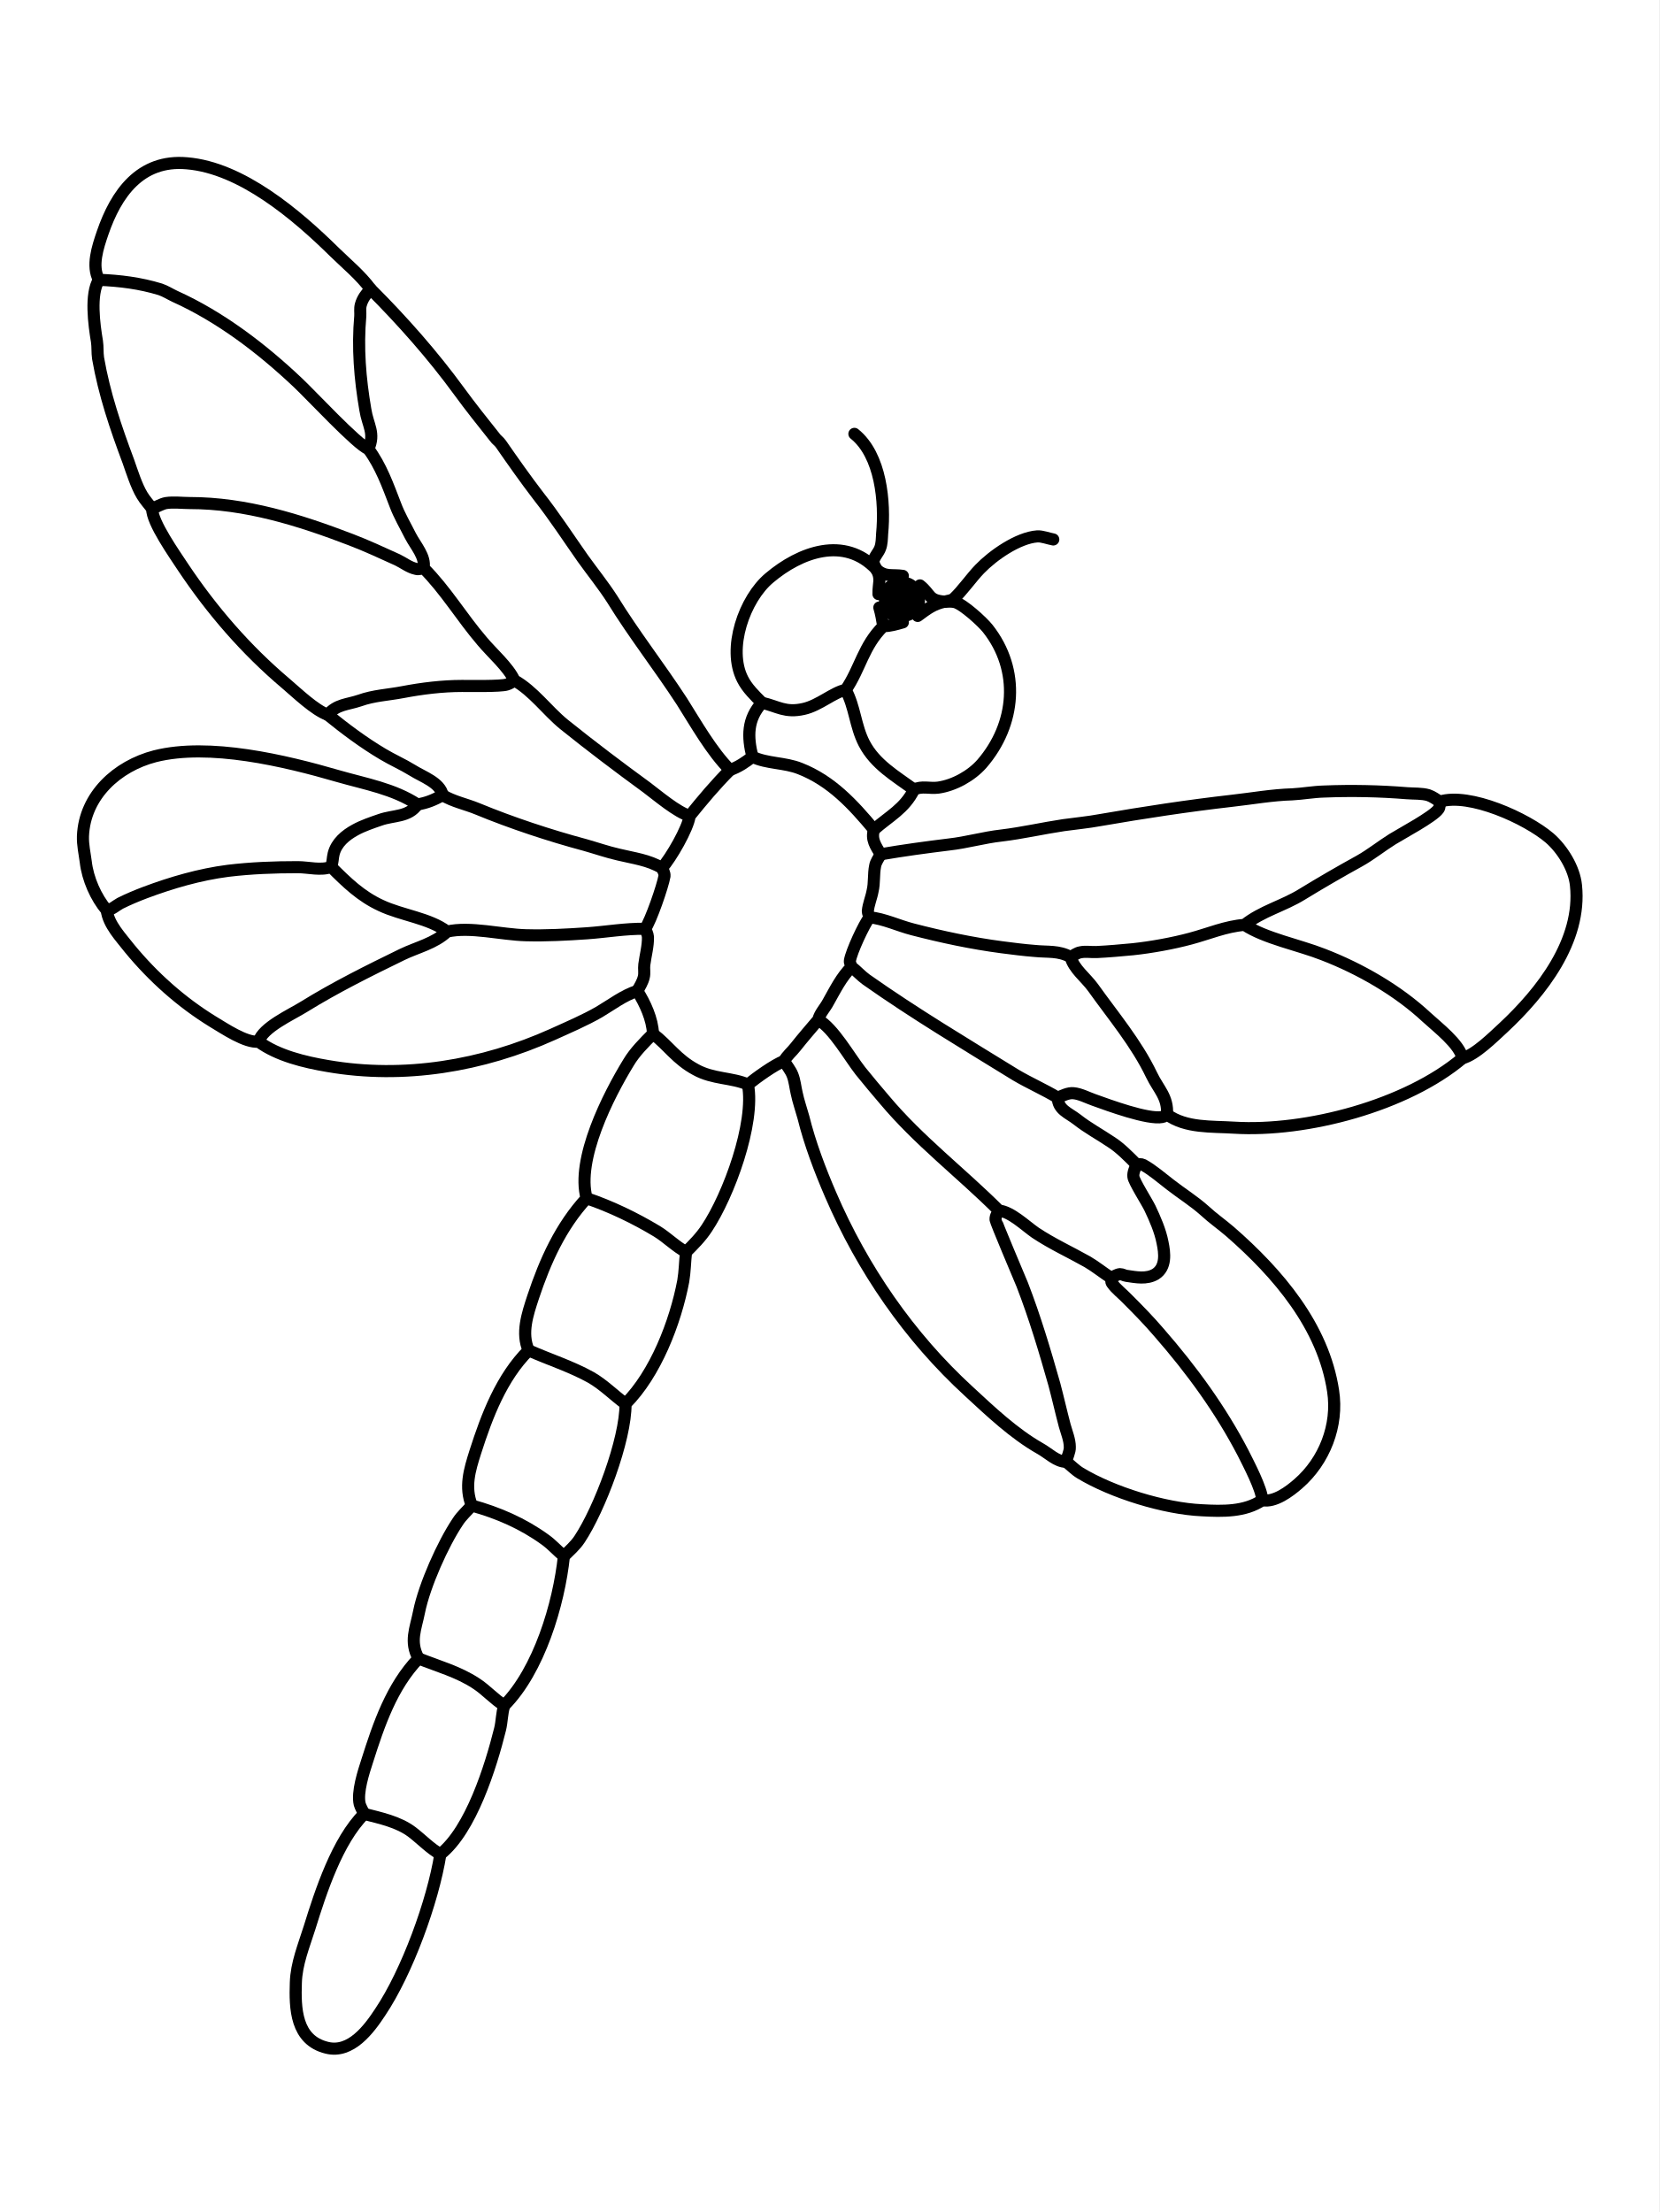
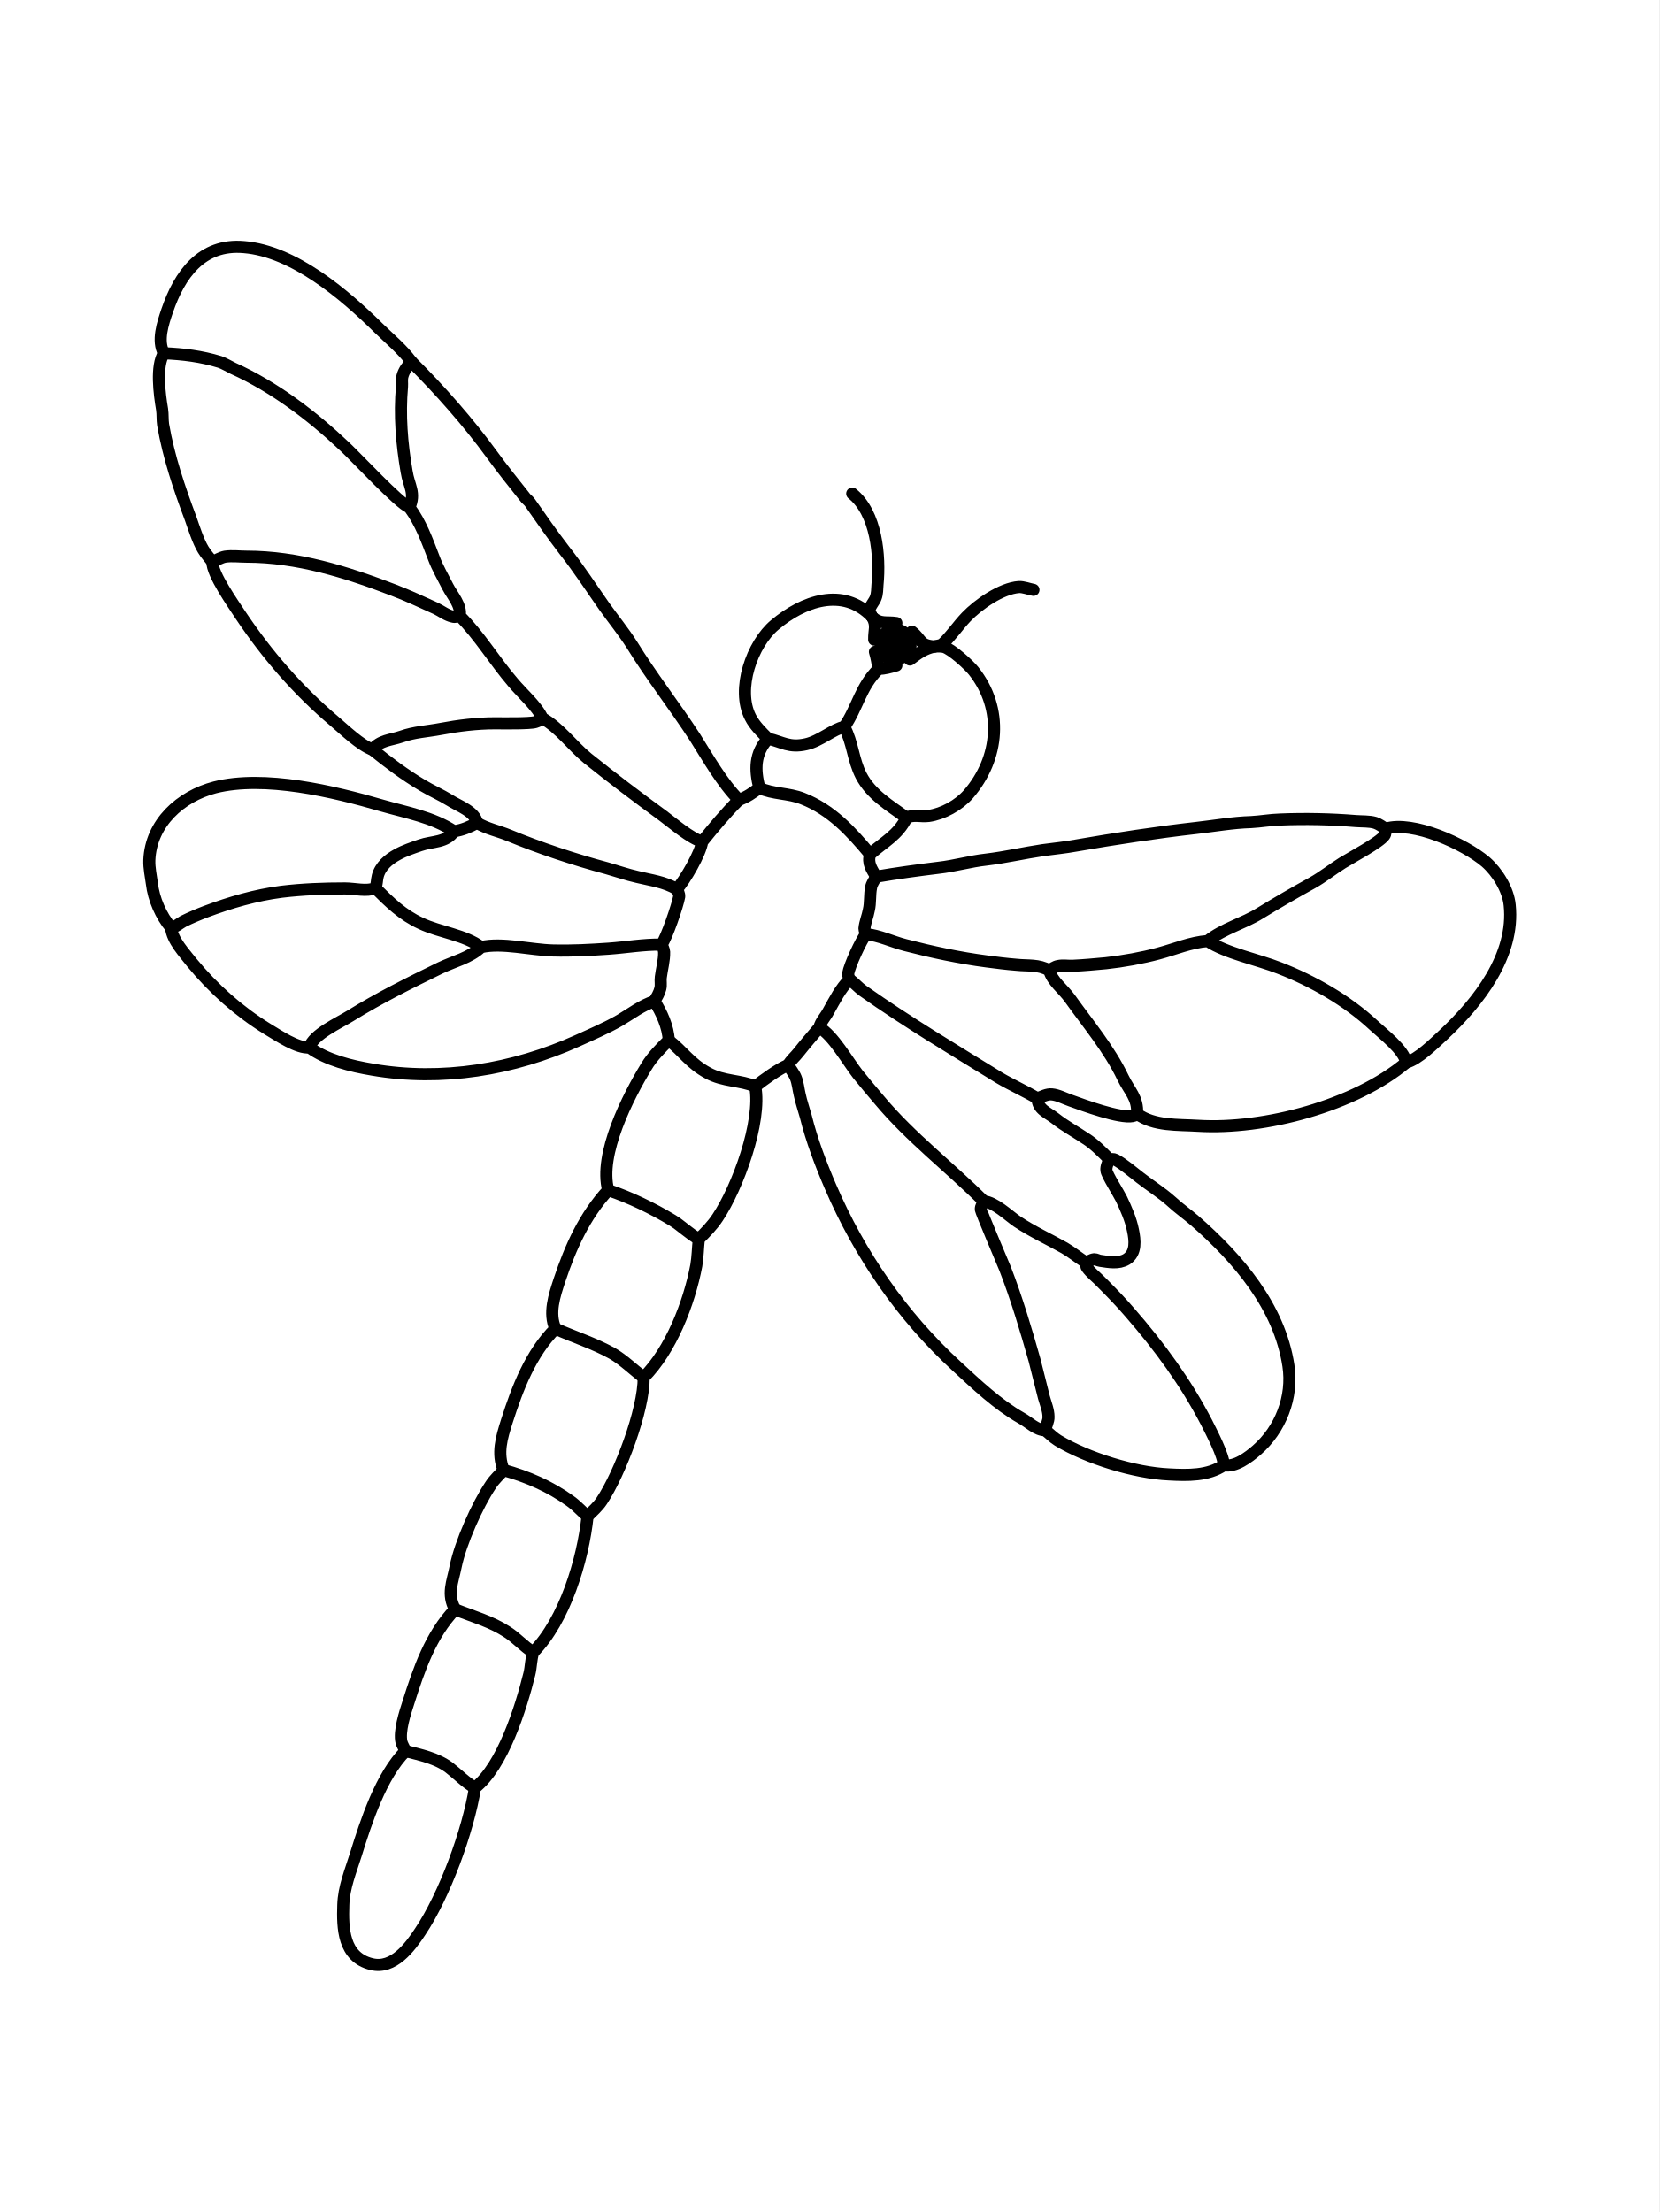
<svg xmlns="http://www.w3.org/2000/svg" version="1.1" viewBox="0 0 600 800" width="5.715in" height="7.62in" role="img" aria-label="The Dragonfly, a picture to color">
  <rect width="600" height="800" fill="#fff" />
-   <g transform="translate(-3.732 -5.168) scale(1.013)" fill="#fff" data-bw="white" stroke="#000" stroke-width="4.318" stroke-linecap="round" stroke-linejoin="round">
-     <path fill="none" stroke-width="4.318" d="M39 105 C46.5 105.3 53.7 106.2 60.9 108.4 C62.7 109 64.4 110.1 66.1 110.9 C82.3 118.2 97.1 129.5 110 141.7 C114.7 146.1 131.2 163.9 135.2 165.4 M136 108.3 C134.4 110 133.1 111.7 132.5 113.9 C132.1 115.3 132.4 116.7 132.3 118 C131.3 129.2 132.2 140.3 134.1 151.3 C135 157.1 137.7 159.7 135.2 165.4 M135.2 165.4 C139.7 171.5 142.1 178.3 144.8 185.3 C146.2 189.1 148.4 192.8 150.2 196.4 C152 199.9 155.7 203.9 154.9 207.9 M58 186.7 C59.6 186.1 61.3 185 63 184.7 C65.7 184.3 68.7 184.7 71.4 184.7 C91.3 184.7 110.5 190.7 129 197.8 C134.5 199.9 140.1 202.5 145.6 205 C147.7 206 149.8 207.7 152.2 208.2 C153.2 208.5 153.9 208.1 154.9 207.9 M154.9 207.9 C162.8 215.8 168.5 225.5 175.8 234 C179.2 238.1 185.3 243.4 187.3 248 M316.5 208.3 C318.5 211.8 317.2 213.4 317.3 217.2 M341 219.9 C336.8 220.8 334.7 222.5 331.3 225 M319 228.7 C321.5 228.6 323.6 228 326 227.3 M319 228.7 C311.9 235.7 310.8 243.8 305.6 251.4 M319 228.7 C318.6 226.4 318.3 224.3 317.6 222 M187.3 248 C194.1 251.8 199 258.8 205 263.7 C214.7 271.5 224.5 278.9 234.5 286.2 C238.5 289.2 245.4 295.1 249.9 296.4 M187.3 248 C186.5 248.6 185.7 249.2 184.6 249.5 C182.4 250.2 171.6 250 168.6 250 C161.6 250 154.3 250.9 147.5 252.2 C142.3 253.2 137.1 253.4 132.1 255.2 C127.7 256.7 123.9 256.5 120.7 260.3 M305.6 251.4 C301.3 252.2 296.1 257 290.6 258.2 C284 259.7 281.4 257.3 275.7 256 M305.6 251.4 C308.9 257.5 309 264.3 312.2 270.5 C316.1 278 323.4 282.2 330 287 M272.3 275.3 C277.6 277.8 283.8 277.3 289.3 279.5 C300.5 283.9 308.2 292.3 315.7 301.3 M264.3 280 C259.1 285.2 254.5 290.7 249.9 296.4 M161.7 289 C165.5 291.3 170.1 292.2 174.2 293.9 C186.3 298.9 199.9 303.4 212.6 306.8 C216.5 307.9 220.5 309.3 224.5 310.2 C229.8 311.5 235.2 312.1 240 315 M517.7 291.3 C517.6 292.3 517.8 293.2 517.2 294 C515.3 296.7 504.2 302.6 500.8 304.7 C496.8 307.2 493.1 310.2 489 312.5 C482.1 316.3 475.2 320.3 468.5 324.4 C461.9 328.5 454.1 330.4 448 335.3 M152.7 292.3 C149.6 296.9 144.2 296.1 139.4 297.8 C136.5 298.8 133.2 299.9 130.5 301.4 C127 303.3 123.8 306 122.8 309.9 C122.4 311.5 122.5 313 121.9 314.6 M249.9 296.4 C249.3 300.9 243.2 311.4 240 315 M318.1 310.1 C317.4 311.4 316.3 312.9 316.1 314.3 C315.5 317.2 315.9 320.3 315.2 323.2 C314.8 325.5 313.7 328 313.5 330.4 C313.5 331.1 313.9 331.9 314.1 332.6 M121.9 314.6 C127.4 320.1 132.5 325.1 139.7 328.4 C147.1 331.9 157 332.9 163.3 337.7 M121.9 314.6 C118.3 316 113.8 314.7 110 314.7 C101.6 314.7 93.4 315 85.1 316 C75 317.3 65 320.2 55.4 323.8 C52.5 324.9 49.4 326.2 46.6 327.6 C44.8 328.6 43.9 329.7 41.8 330.1 M240 315 C240.4 315.9 241 316.8 240.9 317.9 C240.3 321.4 236 333.9 234 336.7 M314.1 332.6 C319.3 333.1 324.4 335.6 329.5 336.9 C339.9 339.6 350.7 341.9 361.4 343.3 C365.3 343.8 369.1 344.3 373 344.6 C377.7 345.1 381.6 344.4 385.9 346.8 M314.1 332.6 C312.1 335.2 307.6 344.9 307.1 348.1 C307 348.9 307.5 349.6 307.7 350.3 M448 335.3 C455.2 340.1 467.5 342.5 476.1 345.9 C489.3 351 502.7 358.7 513 368.3 C516.9 371.9 524.7 377.8 525.8 382.9 M448 335.3 C441.3 335.8 435.1 338.5 428.7 340.2 C422.4 341.9 414.7 343.3 408.1 344 C403.8 344.4 399.5 344.8 395.2 345 C393.3 345.1 391.2 344.7 389.4 345.1 C388.1 345.3 387 346.2 385.9 346.8 M234 336.7 C234.4 337.6 234.9 338.5 235 339.6 C235.1 342.8 234.1 346.3 233.7 349.5 C233.5 351 233.9 352.5 233.5 354 C233.1 355.7 232.1 357.3 231.2 358.9 M234 336.7 C226.9 336.6 220.3 337.8 213.3 338.3 C206 338.8 198.7 339.2 191.4 339 C182.8 338.8 171.5 335.8 163.3 337.7 M163.3 337.7 C158.9 341.9 152.6 343.3 147.2 345.9 C135.3 351.7 123.4 357.6 112.1 364.6 C107.6 367.4 97.5 371.9 96 377 M385.9 346.8 C387 351 391.3 354.1 393.9 357.7 C401.1 367.8 409.4 377.6 414.8 388.9 C417.3 394.1 420.7 396.8 420.3 403 M307.7 350.3 C309.5 351.7 311.1 353.5 312.9 354.8 C330.2 367 348.3 377.8 366.3 388.9 C371.2 391.8 376.5 394.1 381.3 397 M307.7 350.3 C304 354 301.9 358.4 299.4 362.8 C298.2 365.1 296.4 366.8 295.8 369.2 M295.8 369.2 C301.2 372.2 306.9 382.4 310.9 387.5 C313.7 391 316.6 394.4 319.4 397.7 C331.7 412.4 346.9 423.9 360.3 437.3 M295.8 369.2 C293.1 372.4 290.3 375.6 287.7 378.9 C286.3 380.7 284.7 381.9 283.6 383.9 M236.8 374.2 C242.4 378.5 245.2 383.3 252.1 387 C258.2 390.4 265.1 389.8 270.7 392.3 M409.4 420.8 C409 422.1 408.1 423.7 408.3 425.2 C408.4 426.8 413.2 434.3 414.2 436.4 C416 440.2 417.9 444.5 418.7 448.7 C419.5 452.5 420.1 457.5 416.2 460 C413 461.9 409.2 461.1 405.8 460.6 C405 460.5 404.4 460 403.5 460 C402.4 460.1 401.3 460.9 400.3 461.3 M213.1 432.9 C221.7 435.8 230.4 440 238.2 444.7 C241.8 446.9 244.9 450.1 248.6 452.1 M360.3 437.3 C364.6 437.7 369.7 442.7 373.3 445.2 C379.3 449.2 385.7 452.1 391.9 455.6 C394.8 457.3 397.5 459.5 400.3 461.3 M360.3 437.3 C359.8 438.3 359 439.3 359.1 440.5 C359.1 441.3 367.5 461 368.6 463.7 C373.1 475.3 376.7 487.4 380.1 499.4 C381.4 504.3 382.5 509.2 383.8 514.1 C384.5 516.6 385.6 519.2 385.6 521.7 C385.7 523.4 384.6 525.3 384.3 527 M400.3 461.3 C400.5 462 400.2 462.6 400.7 463.3 C402.1 465.3 404.5 467.1 406.2 468.9 C410.1 472.8 414 476.8 417.5 480.9 C429.1 494.2 439.4 508.3 447.5 523.9 C449.4 527.7 454.2 536.8 454.3 540.7 M192.4 487.2 C199.8 490.5 207.5 492.9 214.7 496.9 C219.2 499.5 222.9 503.3 227 506.3 M172.1 542.6 C181.5 545.2 190.3 549 198.3 554.8 C200.7 556.5 202.7 558.8 205 560.7 M153.1 597.2 C160.1 600 167.2 601.9 173.6 606.1 C177.2 608.4 180.1 611.8 183.7 614 M133.7 652.7 C139.5 654.2 145.9 655.5 150.8 659.2 C154.2 661.8 157.3 665.1 160.9 667.1" />
+   <g transform="translate(23.266 30.847) scale(0.923)" fill="#fff" data-bw="white" stroke="#000" stroke-width="4.739" stroke-linecap="round" stroke-linejoin="round">
+     <path fill="none" stroke-width="4.739" d="M39 105 C46.5 105.3 53.7 106.2 60.9 108.4 C62.7 109 64.4 110.1 66.1 110.9 C82.3 118.2 97.1 129.5 110 141.7 C114.7 146.1 131.2 163.9 135.2 165.4 M136 108.3 C134.4 110 133.1 111.7 132.5 113.9 C132.1 115.3 132.4 116.7 132.3 118 C131.3 129.2 132.2 140.3 134.1 151.3 C135 157.1 137.7 159.7 135.2 165.4 M135.2 165.4 C139.7 171.5 142.1 178.3 144.8 185.3 C146.2 189.1 148.4 192.8 150.2 196.4 C152 199.9 155.7 203.9 154.9 207.9 M58 186.7 C59.6 186.1 61.3 185 63 184.7 C65.7 184.3 68.7 184.7 71.4 184.7 C91.3 184.7 110.5 190.7 129 197.8 C134.5 199.9 140.1 202.5 145.6 205 C147.7 206 149.8 207.7 152.2 208.2 C153.2 208.5 153.9 208.1 154.9 207.9 M154.9 207.9 C162.8 215.8 168.5 225.5 175.8 234 C179.2 238.1 185.3 243.4 187.3 248 M316.5 208.3 C318.5 211.8 317.2 213.4 317.3 217.2 M341 219.9 C336.8 220.8 334.7 222.5 331.3 225 M319 228.7 C321.5 228.6 323.6 228 326 227.3 M319 228.7 C311.9 235.7 310.8 243.8 305.6 251.4 M319 228.7 C318.6 226.4 318.3 224.3 317.6 222 M187.3 248 C194.1 251.8 199 258.8 205 263.7 C214.7 271.5 224.5 278.9 234.5 286.2 C238.5 289.2 245.4 295.1 249.9 296.4 M187.3 248 C186.5 248.6 185.7 249.2 184.6 249.5 C182.4 250.2 171.6 250 168.6 250 C161.6 250 154.3 250.9 147.5 252.2 C142.3 253.2 137.1 253.4 132.1 255.2 C127.7 256.7 123.9 256.5 120.7 260.3 M305.6 251.4 C301.3 252.2 296.1 257 290.6 258.2 C284 259.7 281.4 257.3 275.7 256 M305.6 251.4 C308.9 257.5 309 264.3 312.2 270.5 C316.1 278 323.4 282.2 330 287 M272.3 275.3 C277.6 277.8 283.8 277.3 289.3 279.5 C300.5 283.9 308.2 292.3 315.7 301.3 M264.3 280 C259.1 285.2 254.5 290.7 249.9 296.4 M161.7 289 C165.5 291.3 170.1 292.2 174.2 293.9 C186.3 298.9 199.9 303.4 212.6 306.8 C216.5 307.9 220.5 309.3 224.5 310.2 C229.8 311.5 235.2 312.1 240 315 M517.7 291.3 C517.6 292.3 517.8 293.2 517.2 294 C515.3 296.7 504.2 302.6 500.8 304.7 C496.8 307.2 493.1 310.2 489 312.5 C482.1 316.3 475.2 320.3 468.5 324.4 C461.9 328.5 454.1 330.4 448 335.3 M152.7 292.3 C149.6 296.9 144.2 296.1 139.4 297.8 C136.5 298.8 133.2 299.9 130.5 301.4 C127 303.3 123.8 306 122.8 309.9 C122.4 311.5 122.5 313 121.9 314.6 M249.9 296.4 C249.3 300.9 243.2 311.4 240 315 M318.1 310.1 C317.4 311.4 316.3 312.9 316.1 314.3 C315.5 317.2 315.9 320.3 315.2 323.2 C314.8 325.5 313.7 328 313.5 330.4 C313.5 331.1 313.9 331.9 314.1 332.6 M121.9 314.6 C127.4 320.1 132.5 325.1 139.7 328.4 C147.1 331.9 157 332.9 163.3 337.7 M121.9 314.6 C118.3 316 113.8 314.7 110 314.7 C101.6 314.7 93.4 315 85.1 316 C75 317.3 65 320.2 55.4 323.8 C52.5 324.9 49.4 326.2 46.6 327.6 C44.8 328.6 43.9 329.7 41.8 330.1 M240 315 C240.4 315.9 241 316.8 240.9 317.9 C240.3 321.4 236 333.9 234 336.7 M314.1 332.6 C319.3 333.1 324.4 335.6 329.5 336.9 C339.9 339.6 350.7 341.9 361.4 343.3 C365.3 343.8 369.1 344.3 373 344.6 C377.7 345.1 381.6 344.4 385.9 346.8 M314.1 332.6 C312.1 335.2 307.6 344.9 307.1 348.1 C307 348.9 307.5 349.6 307.7 350.3 M448 335.3 C455.2 340.1 467.5 342.5 476.1 345.9 C489.3 351 502.7 358.7 513 368.3 C516.9 371.9 524.7 377.8 525.8 382.9 M448 335.3 C441.3 335.8 435.1 338.5 428.7 340.2 C422.4 341.9 414.7 343.3 408.1 344 C403.8 344.4 399.5 344.8 395.2 345 C393.3 345.1 391.2 344.7 389.4 345.1 C388.1 345.3 387 346.2 385.9 346.8 M234 336.7 C234.4 337.6 234.9 338.5 235 339.6 C235.1 342.8 234.1 346.3 233.7 349.5 C233.5 351 233.9 352.5 233.5 354 C233.1 355.7 232.1 357.3 231.2 358.9 M234 336.7 C226.9 336.6 220.3 337.8 213.3 338.3 C206 338.8 198.7 339.2 191.4 339 C182.8 338.8 171.5 335.8 163.3 337.7 M163.3 337.7 C158.9 341.9 152.6 343.3 147.2 345.9 C135.3 351.7 123.4 357.6 112.1 364.6 C107.6 367.4 97.5 371.9 96 377 M385.9 346.8 C387 351 391.3 354.1 393.9 357.7 C401.1 367.8 409.4 377.6 414.8 388.9 C417.3 394.1 420.7 396.8 420.3 403 M307.7 350.3 C309.5 351.7 311.1 353.5 312.9 354.8 C330.2 367 348.3 377.8 366.3 388.9 C371.2 391.8 376.5 394.1 381.3 397 M307.7 350.3 C304 354 301.9 358.4 299.4 362.8 C298.2 365.1 296.4 366.8 295.8 369.2 M295.8 369.2 C301.2 372.2 306.9 382.4 310.9 387.5 C313.7 391 316.6 394.4 319.4 397.7 C331.7 412.4 346.9 423.9 360.3 437.3 M295.8 369.2 C293.1 372.4 290.3 375.6 287.7 378.9 C286.3 380.7 284.7 381.9 283.6 383.9 M236.8 374.2 C242.4 378.5 245.2 383.3 252.1 387 C258.2 390.4 265.1 389.8 270.7 392.3 M409.4 420.8 C409 422.1 408.1 423.7 408.3 425.2 C408.4 426.8 413.2 434.3 414.2 436.4 C416 440.2 417.9 444.5 418.7 448.7 C419.5 452.5 420.1 457.5 416.2 460 C413 461.9 409.2 461.1 405.8 460.6 C405 460.5 404.4 460 403.5 460 C402.4 460.1 401.3 460.9 400.3 461.3 M213.1 432.9 C221.7 435.8 230.4 440 238.2 444.7 C241.8 446.9 244.9 450.1 248.6 452.1 M360.3 437.3 C364.6 437.7 369.7 442.7 373.3 445.2 C379.3 449.2 385.7 452.1 391.9 455.6 C394.8 457.3 397.5 459.5 400.3 461.3 M360.3 437.3 C359.8 438.3 359 439.3 359.1 440.5 C359.1 441.3 367.5 461 368.6 463.7 C373.1 475.3 376.7 487.4 380.1 499.4 C381.4 504.3 382.5 509.2 383.8 514.1 C384.5 516.6 385.6 519.2 385.6 521.7 C385.7 523.4 384.6 525.3 384.3 527 M400.3 461.3 C400.5 462 400.2 462.6 400.7 463.3 C402.1 465.3 404.5 467.1 406.2 468.9 C410.1 472.8 414 476.8 417.5 480.9 C429.1 494.2 439.4 508.3 447.5 523.9 C449.4 527.7 454.2 536.8 454.3 540.7 M192.4 487.2 C199.8 490.5 207.5 492.9 214.7 496.9 C219.2 499.5 222.9 503.3 227 506.3 M172.1 542.6 C181.5 545.2 190.3 549 198.3 554.8 C200.7 556.5 202.7 558.8 205 560.7 M153.1 597.2 C160.1 600 167.2 601.9 173.6 606.1 C177.2 608.4 180.1 611.8 183.7 614 M133.7 652.7 C139.5 654.2 145.9 655.5 150.8 659.2 C154.2 661.8 157.3 665.1 160.9 667.1" />
    <path fill="none" d="M39 105 C35.8 110 37.3 121.1 38.3 127 C38.6 129 38.4 131 38.7 133 C40.9 145.7 45 157.8 49.5 169.8 C50.8 173.5 52.4 178.6 54.4 181.9 C55.4 183.6 56.8 185.1 58 186.7 M39 105 C36.3 100.1 38.6 93.3 40.3 88.3 C45.1 74.3 53.7 61.9 70.4 63.4 C89.9 65 109.6 81.8 123.1 95.1 C127.5 99.4 132.4 103.4 136 108.3 M136 108.3 C147.3 119.6 158.2 131.9 167.6 144.8 C171.6 150.3 176 155.8 180.3 161.2 C180.9 162.1 181.9 162.7 182.5 163.6 C186.8 169.8 191.3 176.2 195.9 182.2 C201.5 189.3 206.5 197 211.7 204.4 C215.2 209.3 219.1 214.1 222.3 219.1 C230 231.6 239.1 243.2 247.1 255.5 C252.1 263.4 257.7 273.4 264.3 280 M58 186.7 C57.9 191.6 66.1 203.1 69.1 207.7 C79.4 223.1 91.5 237.1 105.7 249.1 C109.7 252.5 116 258.6 120.7 260.3 M316.5 208.3 C305.1 196.3 289.3 202.2 278.4 211.4 C269.4 218.9 263.2 236.7 268.8 247.6 C270.4 250.8 273.2 253.5 275.7 256 M316.5 208.3 C319.7 211.3 322.1 210.1 326 210.7 M341 219.9 C342.2 219.9 343.6 219.8 344.7 220.1 C347.6 220.9 354.4 227.1 356.3 229.5 C368 244.3 366.4 263.7 354.2 277.8 C350.4 282.1 344.3 285.5 338.6 286.3 C335.5 286.7 332.8 285.6 330 287 M341 219.9 C335 219.5 336.1 217.3 332.1 214.1 M275.7 256 C270.4 261.9 270.5 268.1 272.3 275.3 M120.7 260.3 C127 265.4 133.4 270.2 140.3 274.3 C143.8 276.4 147.5 278 150.9 280.1 C154.5 282.4 160.9 284.5 161.7 289 M272.3 275.3 C269.7 277.3 267.4 278.9 264.3 280 M330 287 C326.6 293.9 321.1 296.5 315.7 301.3 M161.7 289 C158.6 290.7 156 291.8 152.7 292.3 M517.7 291.3 C528.3 288 548.7 297.3 556.9 304.3 C561.5 308.3 565.7 315.1 566.3 321.2 C568.4 341 554 359.3 540.4 372 C536.7 375.4 530.4 381.7 525.8 382.9 M517.7 291.3 C516.4 290.5 515.1 289.5 513.6 289 C511.2 288.3 508.5 288.5 506 288.3 C496.2 287.5 486.2 287.3 476.3 287.7 C472.5 287.8 468.8 288.5 465 288.7 C457.8 288.9 450.7 290.2 443.5 291 C427.7 292.8 412 295.2 396.4 297.9 C392.1 298.7 387.7 299.1 383.4 299.7 C376 300.8 368.7 302.5 361.2 303.4 C354.9 304.1 348.8 305.9 342.5 306.6 C334.4 307.6 326.2 308.7 318.1 310.1 M152.7 292.3 C144.2 286.7 134.1 285 124.4 282.2 C105.5 276.7 78.4 270.2 59 275.1 C45.5 278.6 33.9 289.1 33.3 303.6 C33.2 306.8 33.9 309.7 34.3 312.8 C35 318.9 37.9 325.5 41.8 330.1 M315.7 301.3 C314.6 304.8 316.3 307.1 318.1 310.1 M41.8 330.1 C42.4 335.2 46.9 339.8 50 343.8 C58.4 354 68.4 362.9 79.6 369.8 C83.8 372.3 91.4 377.5 96 377 M231.2 358.9 C234 363.3 236.6 369 236.8 374.2 M231.2 358.9 C226.4 360.4 222 363.8 217.6 366.4 C212.4 369.4 206.5 371.9 201 374.4 C175.9 385.7 147.9 390.4 120.7 385.7 C112.4 384.3 102.8 382 96 377 M236.8 374.2 C233.7 377.3 230.3 380.7 228.1 384.4 C220.8 396.3 209.3 419 213.1 432.9 M525.8 382.9 C505.8 399.8 470.1 409.3 444.2 407.7 C436.3 407.2 427 407.9 420.3 403 M283.6 383.9 C284.5 385.5 285.9 387.1 286.6 388.9 C287.4 390.9 287.6 393.3 288.1 395.4 C288.7 398.3 289.7 401.1 290.5 404 C292.8 413.3 296.4 422.8 300.2 431.6 C311.6 458.1 328.3 482.4 349.6 501.9 C357.4 509.1 365.6 516.9 374.9 522.2 C378 523.9 380.9 527 384.3 527 M283.6 383.9 C280 385.3 273.8 389.8 270.7 392.3 M270.7 392.3 C273.3 406.1 263.8 431.9 256 443.6 C253.9 446.8 251.3 449.4 248.6 452.1 M381.3 397 C382.9 396.3 385.1 395.2 386.9 395.4 C389.3 395.6 391.9 397 394.2 397.8 C399.5 399.7 413.5 404.9 418.6 403.9 C419.4 403.8 419.7 403.3 420.3 403 M381.3 397 C381.4 401.3 385.1 402.4 388.2 404.8 C392 407.8 396.3 410.1 400.3 412.8 C403.5 414.8 406.7 418.1 409.4 420.8 M409.4 420.8 C410.3 420.8 411 420.6 411.8 421 C415.1 422.8 418.4 425.7 421.4 428 C425.5 431.2 429.9 433.9 433.8 437.4 C436.6 440 439.9 442.3 442.8 444.8 C459.9 459.7 476.1 478.6 479.6 501.7 C481.5 514 476.5 526.7 467.2 534.8 C464 537.6 458.7 541.6 454.3 540.7 M213.1 432.9 C203.8 443 198.3 455.3 194 468.2 C192 474.3 189.7 481.1 192.4 487.2 M248.6 452.1 C248.2 455.6 248.2 459 247.6 462.5 C244.8 477.2 237.7 495.6 227 506.3 M192.4 487.2 C182.7 496.9 177.5 510.6 173.4 523.4 C171.3 530 169.5 536 172.1 542.6 M227 506.3 C227.1 519.1 217.7 543.9 210.6 554.6 C209.1 556.9 206.9 558.8 205 560.7 M384.3 527 C386 528.3 387.5 529.9 389.3 531 C400.9 538 419.4 543.7 432.8 544.3 C440.1 544.7 448.1 544.9 454.3 540.7 M172.1 542.6 C170.5 544.5 168.5 546.2 167.1 548.4 C161.8 556.3 155.2 571.1 153.3 580.5 C152.1 586.6 149.8 591.2 153.1 597.2 M205 560.7 C203.2 577.8 196.1 601.5 183.7 614 M153.1 597.2 C143.5 607.2 138.9 620.8 134.8 633.7 C133.5 637.7 131.1 645 132.1 649.2 C132.4 650.3 133.2 651.6 133.7 652.7 M183.7 614 C182.8 616.8 182.9 619.7 182.2 622.5 C178.9 635.8 171.8 658.5 160.9 667.1 M133.7 652.7 C124.1 662.3 118.2 680.4 114.2 693.3 C112.2 699.7 109.5 706.1 109.3 713 C109 722 109.2 733.5 120.4 736.2 C128.9 738.3 135.4 729.6 139.4 723.5 C149 709.2 158.2 684 160.9 667.1" />
    <path fill="none" d="M316.5 208.3 C316.2 207.5 315.5 206.5 315.5 205.6 C315.6 204.1 317.4 202.3 317.9 200.8 C318.5 199.3 318.5 197.3 318.6 195.7 C319.7 184.4 318.2 167.6 308.7 160 M341 219.9 C341.9 219.6 343.4 219.5 344.1 218.9 C347.1 216.2 350.4 211.4 353.4 208.3 C358.1 203.4 367.1 197.1 374 196.6 C375.7 196.5 378 197.4 379.7 197.7" />
    <path fill="#000" stroke="none" d="M323.8 211.1 C313.8 213.2 316.4 228.9 326.2 227.3 C339.1 225.1 334.1 209 323.8 211.1 Z" />
  </g>
</svg>
